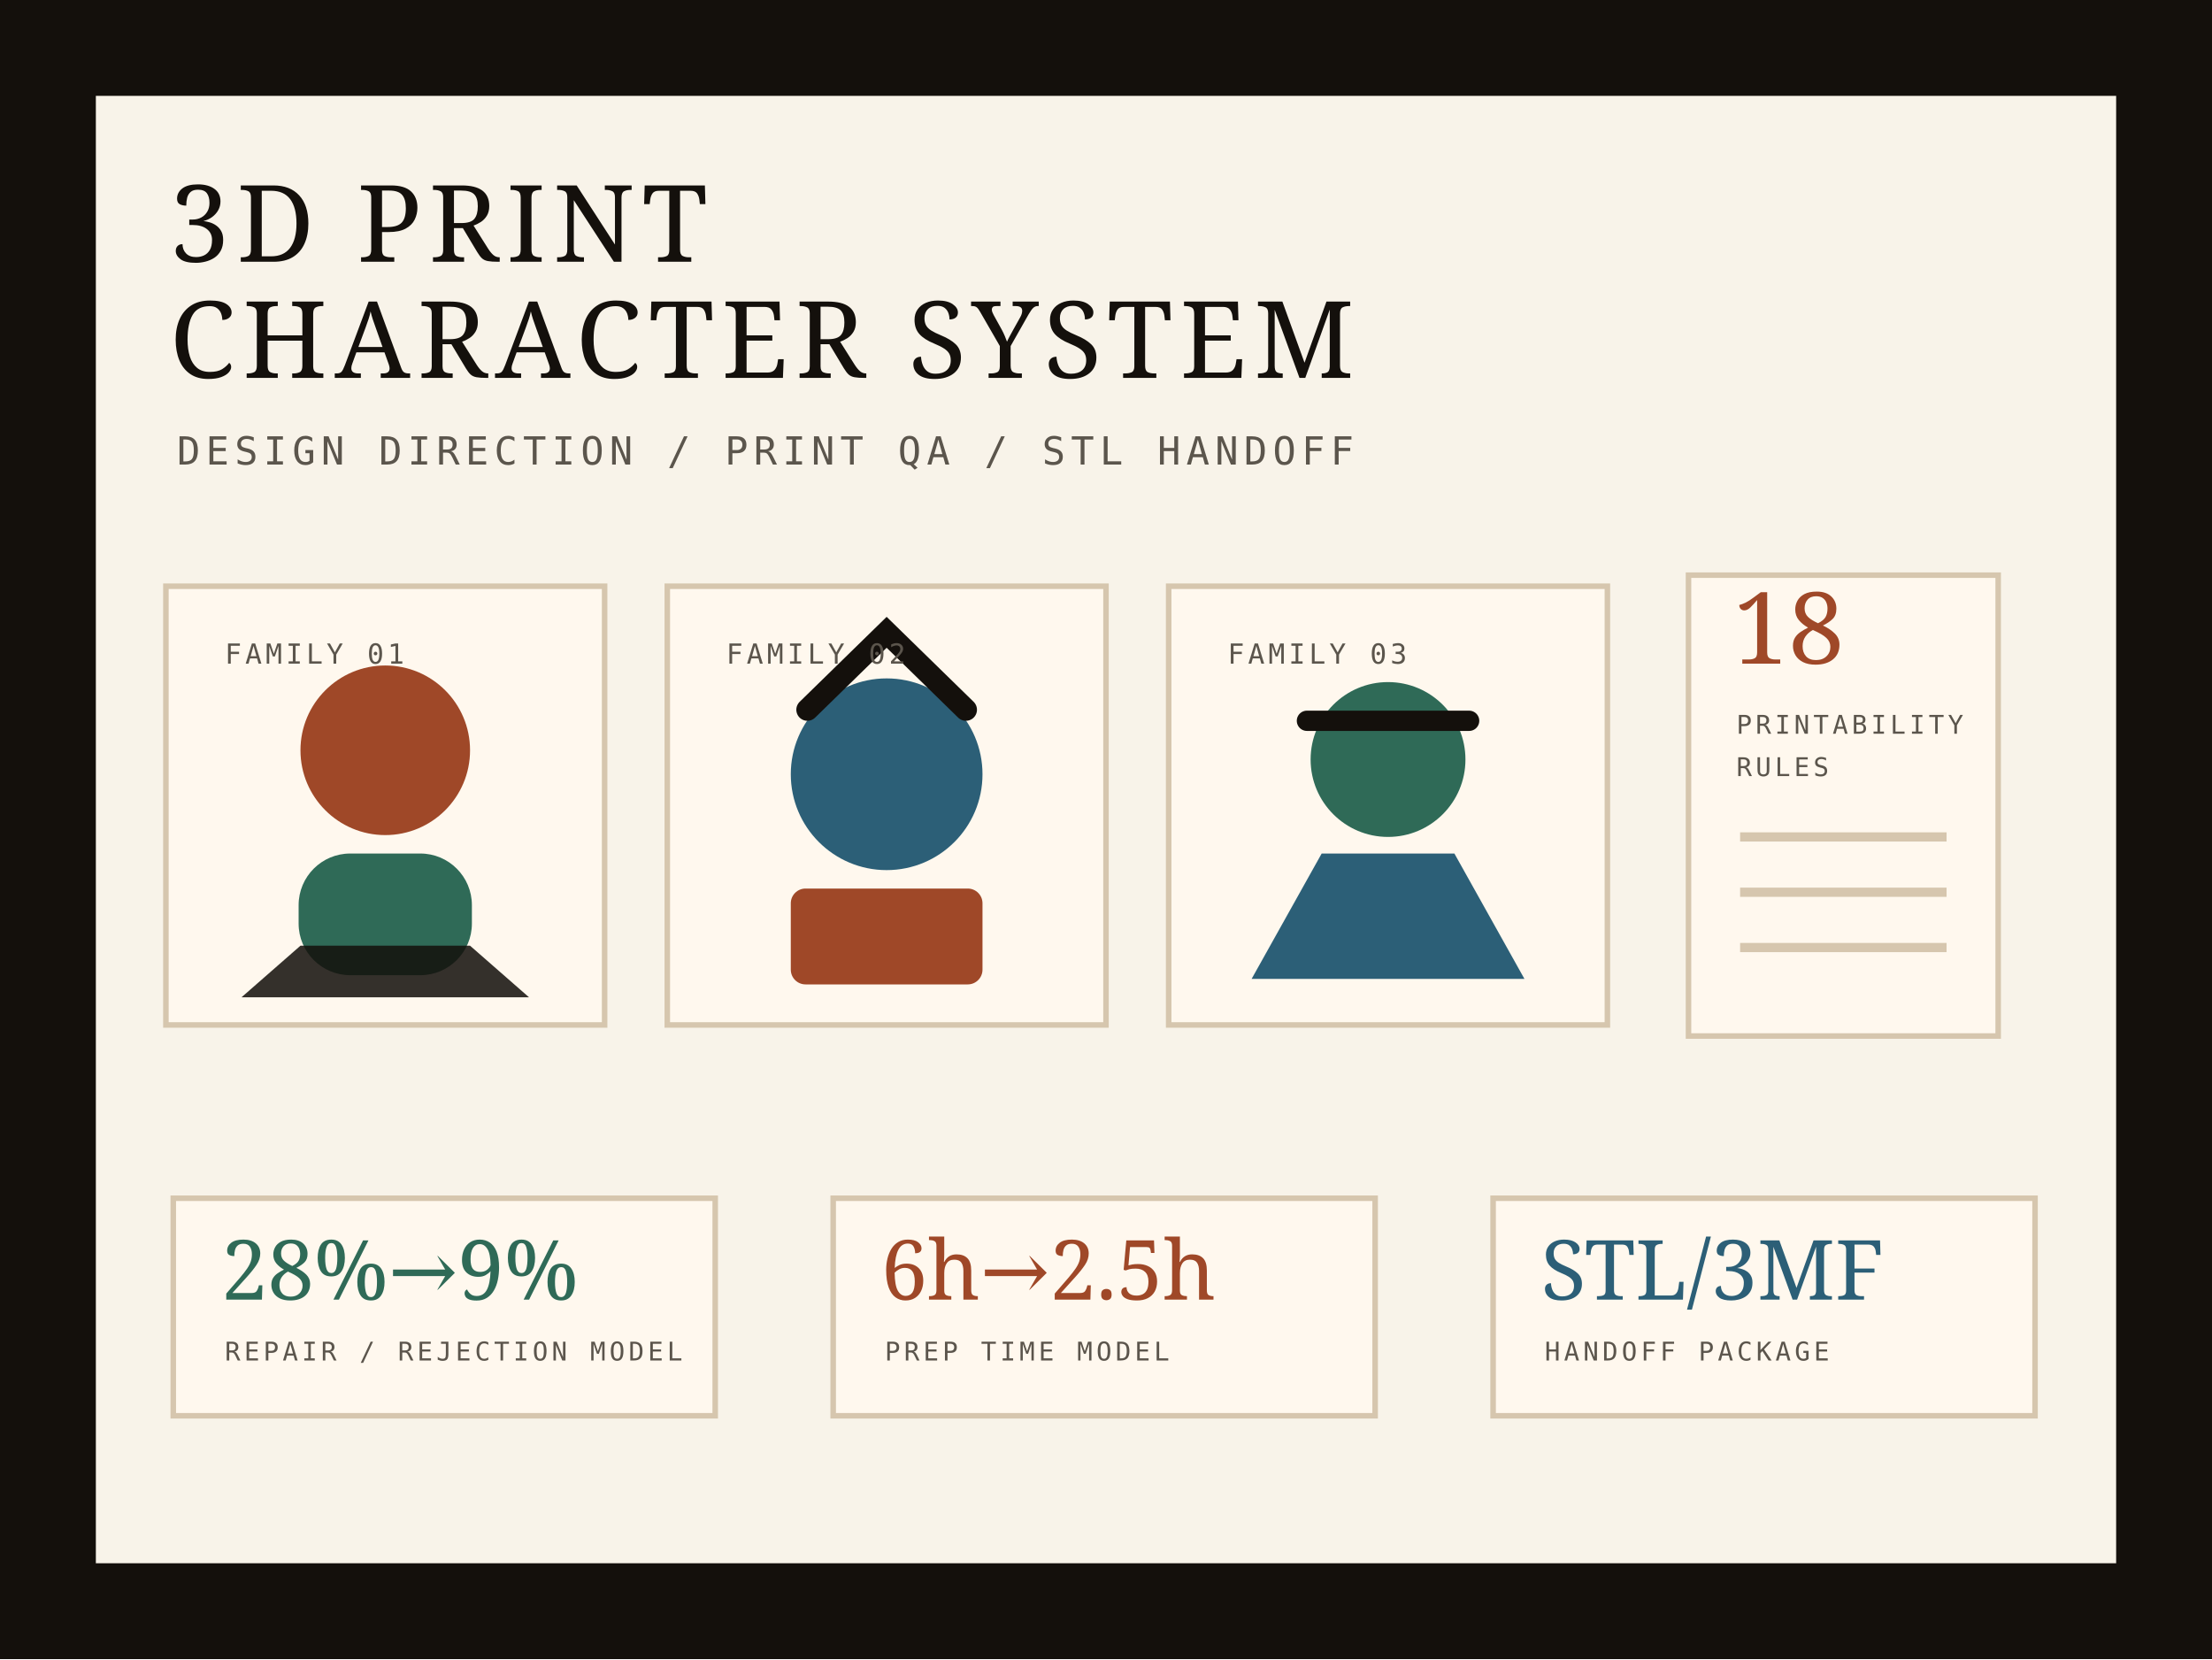
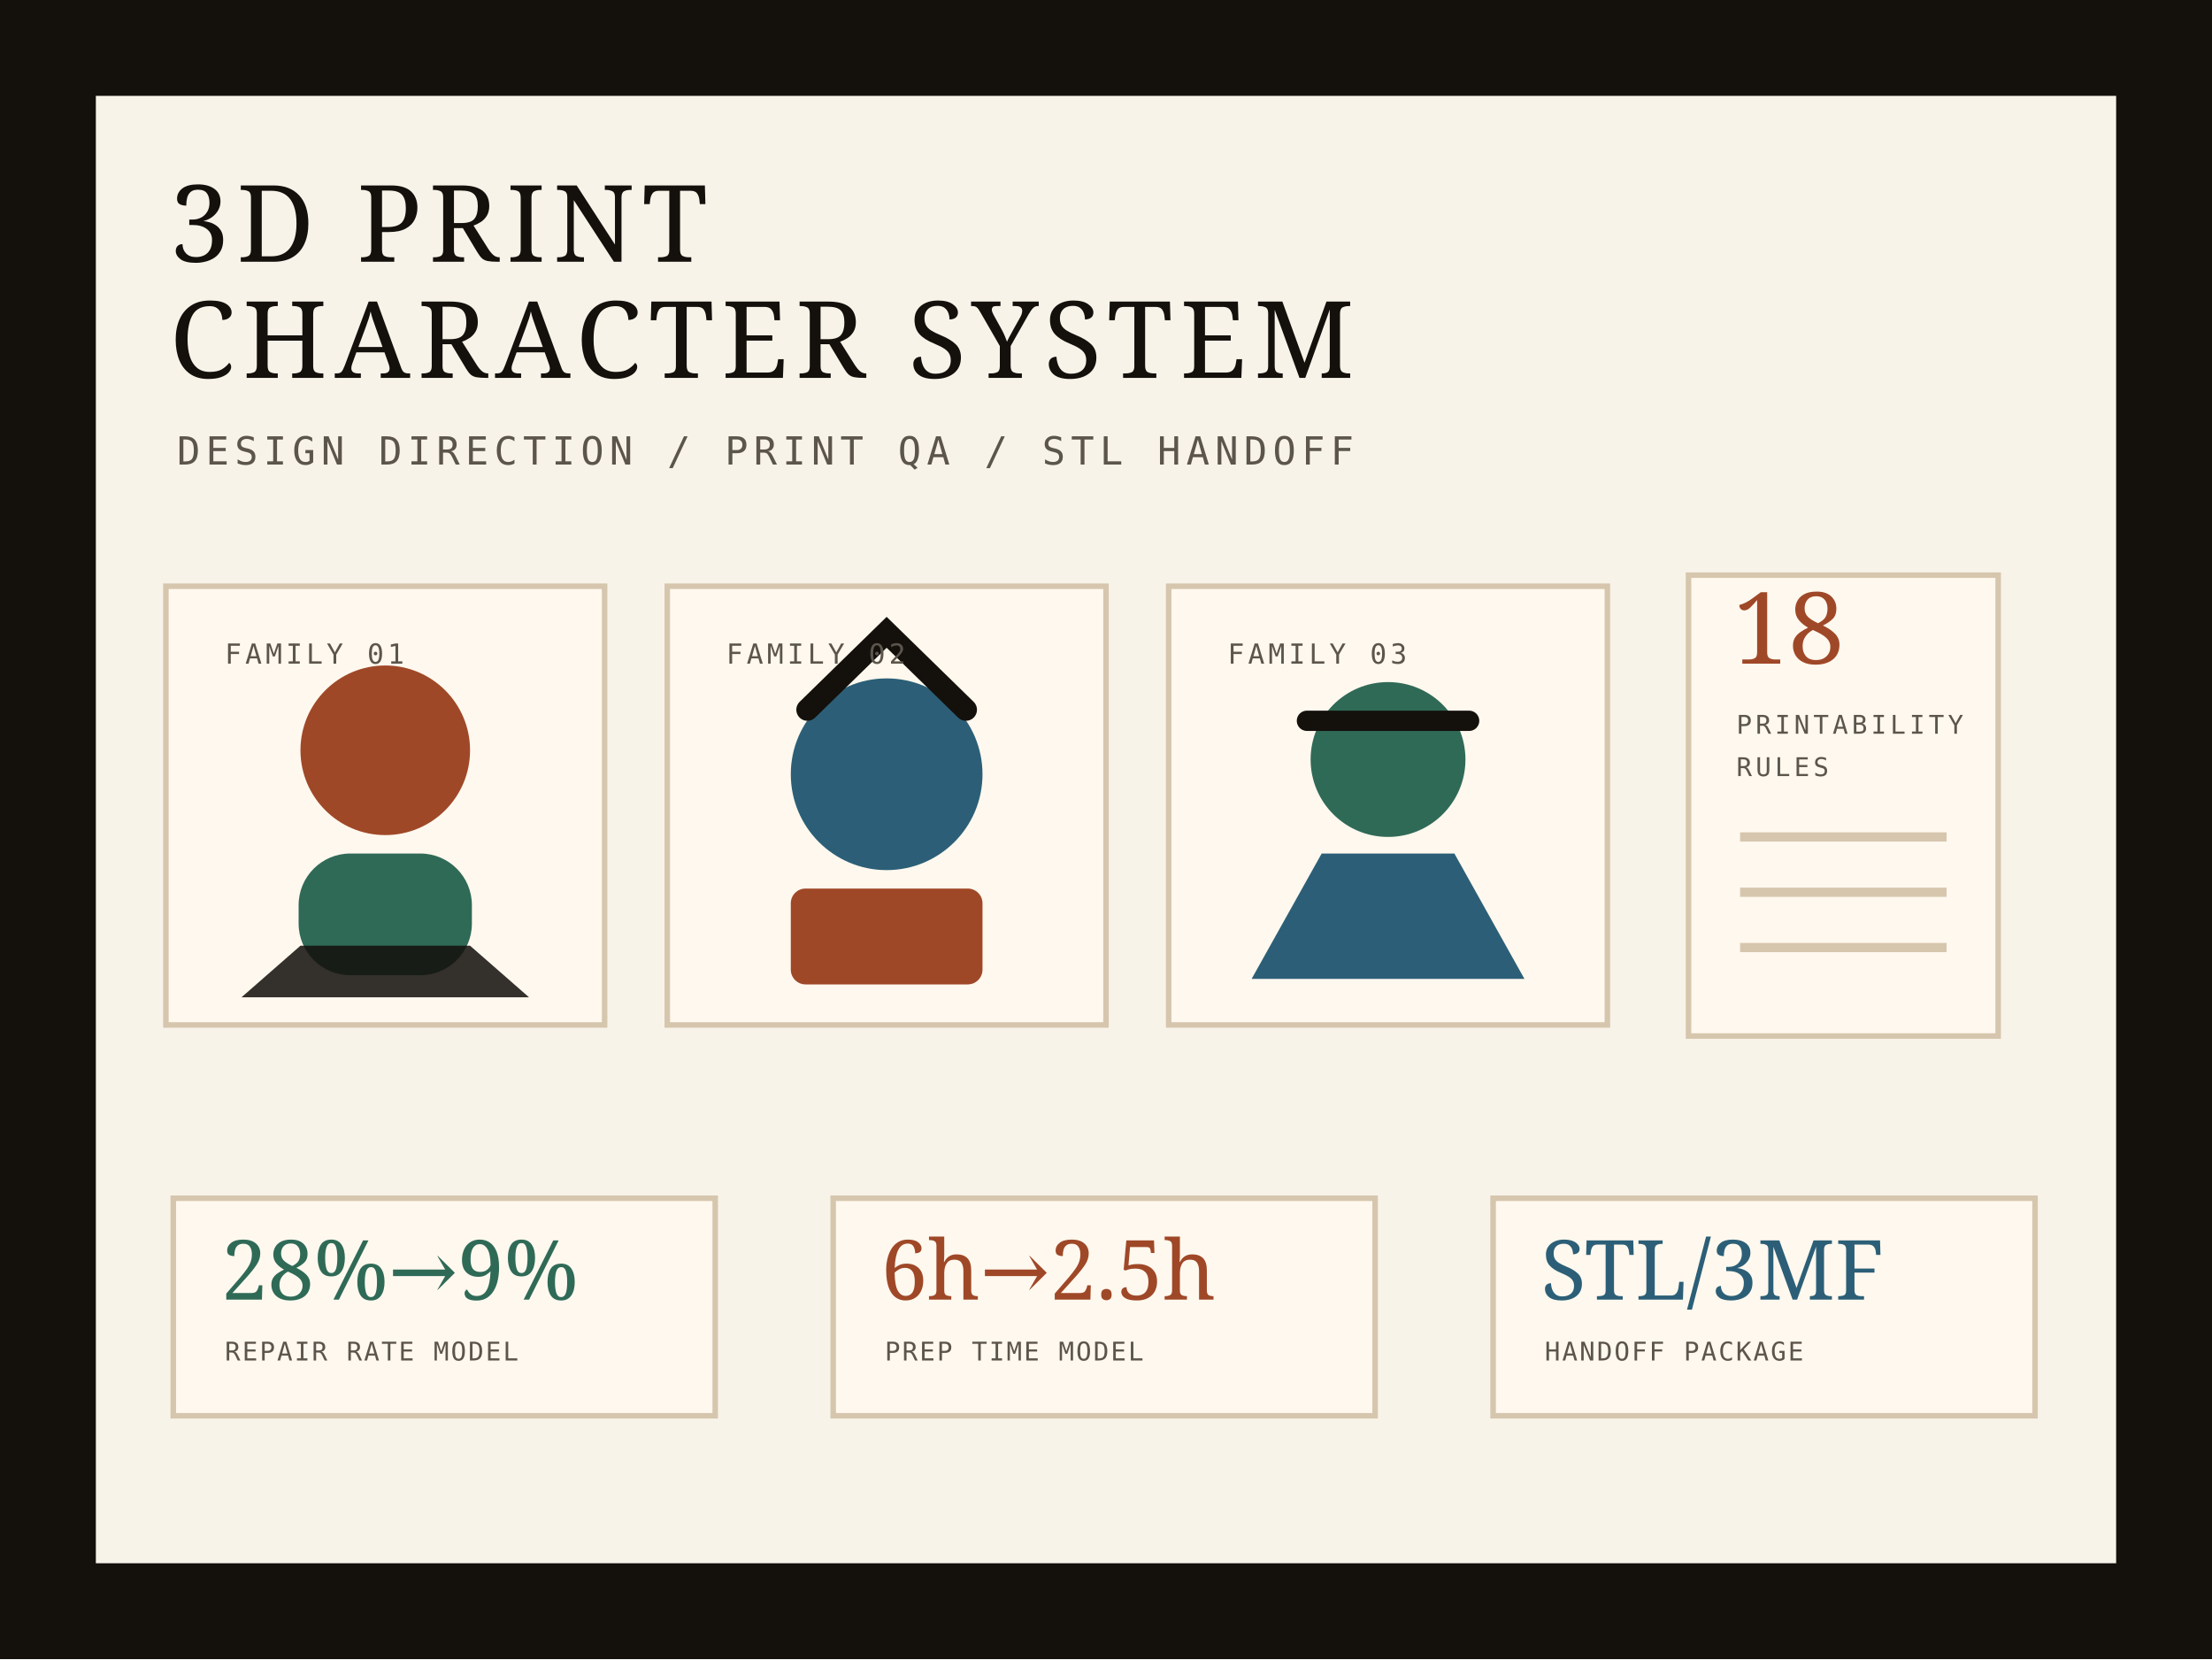
<svg xmlns="http://www.w3.org/2000/svg" viewBox="0 0 1200 900" role="img" aria-labelledby="title desc">
  <rect width="1200" height="900" fill="#14100c" />
  <rect x="52" y="52" width="1096" height="796" fill="#f8f3e9" />
  <text x="92" y="142" fill="#14100c" font-family="Georgia,serif" font-size="58" letter-spacing="4">3D PRINT</text>
  <text x="92" y="205" fill="#14100c" font-family="Georgia,serif" font-size="58" letter-spacing="4">CHARACTER SYSTEM</text>
  <text x="96" y="252" fill="#5b554c" font-family="monospace" font-size="21" letter-spacing="3">DESIGN DIRECTION / PRINT QA / STL HANDOFF</text>
  <g transform="translate(90 318)">
    <rect width="238" height="238" fill="#fff8ee" stroke="#d6c6ae" stroke-width="3" />
    <circle cx="119" cy="89" r="46" fill="#9f4828" />
    <rect x="72" y="145" width="94" height="66" rx="28" fill="#2f6a57" />
    <path d="M73 195h92l32 28H41z" fill="#14100c" opacity=".86" />
    <text x="32" y="42" fill="#5b554c" font-family="monospace" font-size="15" letter-spacing="2">FAMILY 01</text>
  </g>
  <g transform="translate(362 318)">
    <rect width="238" height="238" fill="#fff8ee" stroke="#d6c6ae" stroke-width="3" />
    <circle cx="119" cy="102" r="52" fill="#2c5f77" />
    <path d="M76 67l43-42 43 42" fill="none" stroke="#14100c" stroke-width="12" stroke-linecap="round" />
    <rect x="67" y="164" width="104" height="52" rx="8" fill="#9f4828" />
    <text x="32" y="42" fill="#5b554c" font-family="monospace" font-size="15" letter-spacing="2">FAMILY 02</text>
  </g>
  <g transform="translate(634 318)">
    <rect width="238" height="238" fill="#fff8ee" stroke="#d6c6ae" stroke-width="3" />
    <circle cx="119" cy="94" r="42" fill="#2f6a57" />
    <path d="M83 145h72l38 68H45z" fill="#2c5f77" />
    <path d="M75 73h88" stroke="#14100c" stroke-width="11" stroke-linecap="round" />
    <text x="32" y="42" fill="#5b554c" font-family="monospace" font-size="15" letter-spacing="2">FAMILY 03</text>
  </g>
  <g transform="translate(916 312)">
    <rect width="168" height="250" fill="#fff8ee" stroke="#d6c6ae" stroke-width="3" />
    <text x="24" y="48" fill="#9f4828" font-family="Georgia,serif" font-size="54">18</text>
    <text x="26" y="86" fill="#5b554c" font-family="monospace" font-size="14" letter-spacing="2">PRINTABILITY</text>
    <text x="26" y="109" fill="#5b554c" font-family="monospace" font-size="14" letter-spacing="2">RULES</text>
    <path d="M28 142h112M28 172h112M28 202h112" stroke="#d6c6ae" stroke-width="5" />
  </g>
  <g transform="translate(94 650)">
    <rect width="294" height="118" fill="#fff8ee" stroke="#d6c6ae" stroke-width="3" />
    <text x="26" y="55" fill="#2f6a57" font-family="Georgia,serif" font-size="45">28%→9%</text>
-     <text x="28" y="88" fill="#5b554c" font-family="monospace" font-size="14" letter-spacing="2">REPAIR / REJECTION MODEL</text>
+     <text x="28" y="88" fill="#5b554c" font-family="monospace" font-size="14" letter-spacing="1">REPAIR RATE MODEL</text>
  </g>
  <g transform="translate(452 650)">
    <rect width="294" height="118" fill="#fff8ee" stroke="#d6c6ae" stroke-width="3" />
    <text x="26" y="55" fill="#9f4828" font-family="Georgia,serif" font-size="45">6h→2.5h</text>
-     <text x="28" y="88" fill="#5b554c" font-family="monospace" font-size="14" letter-spacing="2">PREP TIME MODEL</text>
+     <text x="28" y="88" fill="#5b554c" font-family="monospace" font-size="14" letter-spacing="1">PREP TIME MODEL</text>
  </g>
  <g transform="translate(810 650)">
    <rect width="294" height="118" fill="#fff8ee" stroke="#d6c6ae" stroke-width="3" />
    <text x="26" y="55" fill="#2c5f77" font-family="Georgia,serif" font-size="45">STL/3MF</text>
-     <text x="28" y="88" fill="#5b554c" font-family="monospace" font-size="14" letter-spacing="2">HANDOFF PACKAGE</text>
+     <text x="28" y="88" fill="#5b554c" font-family="monospace" font-size="14" letter-spacing="1">HANDOFF PACKAGE</text>
  </g>
</svg>
